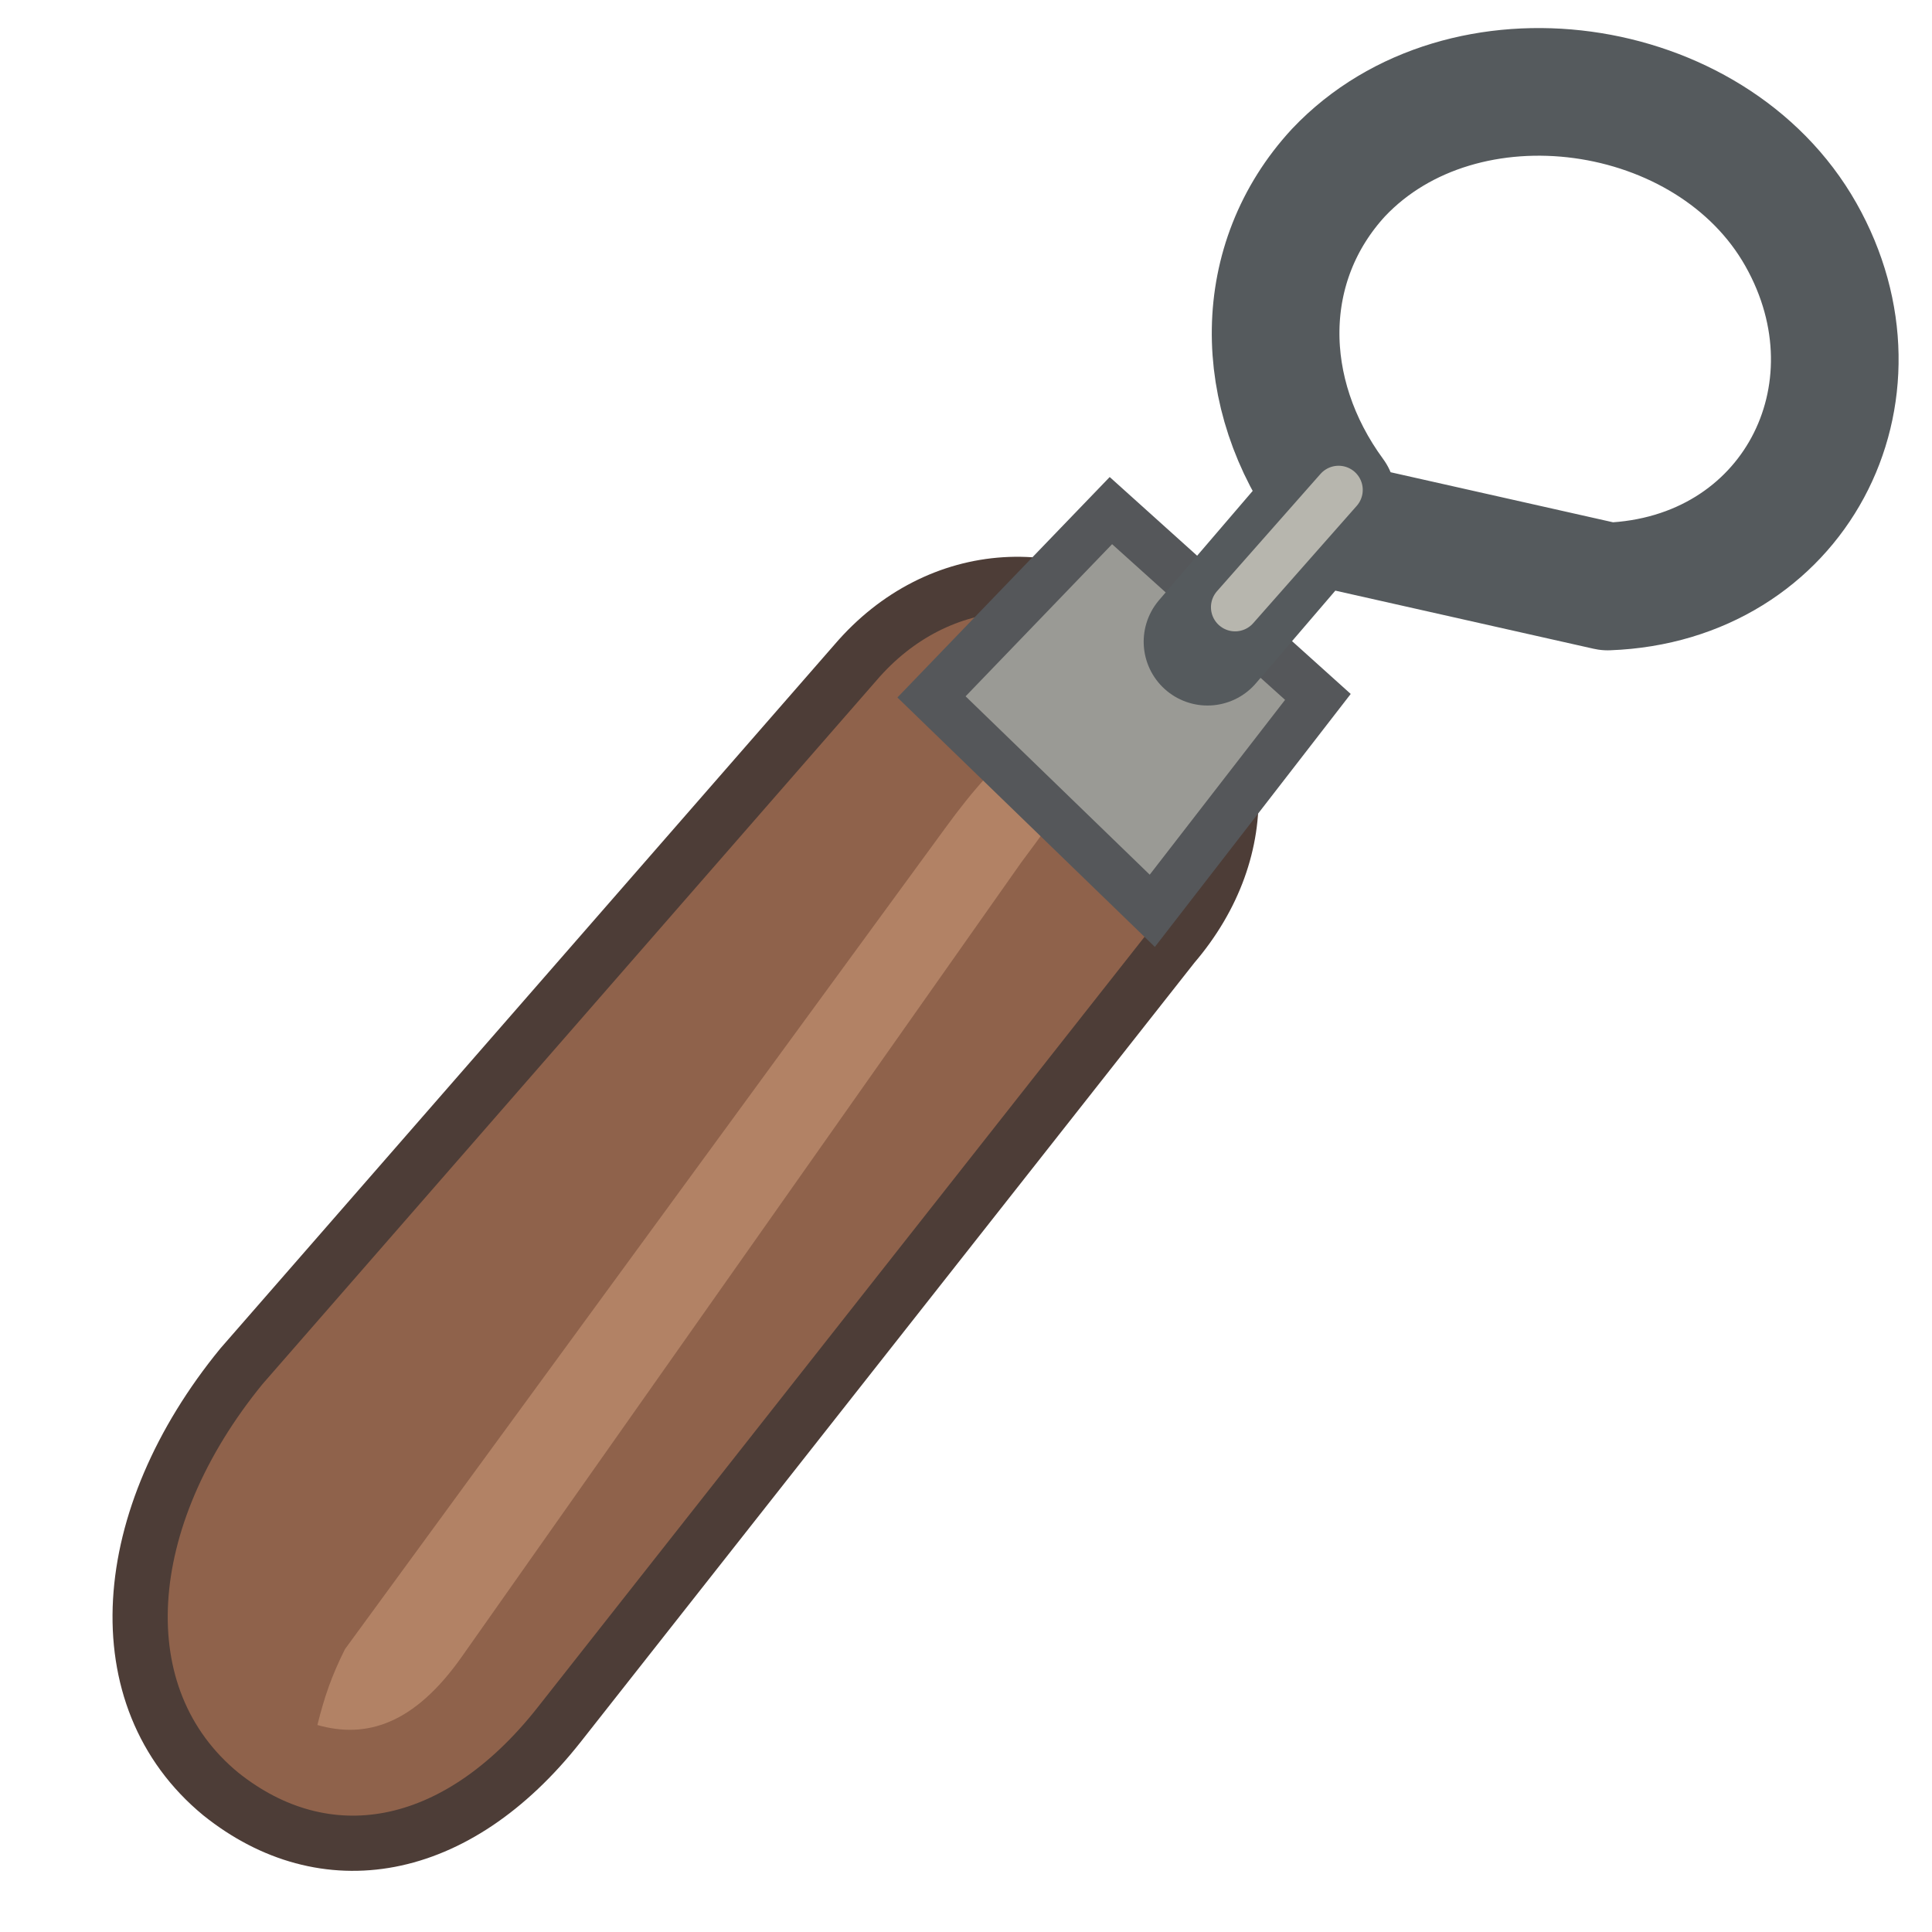
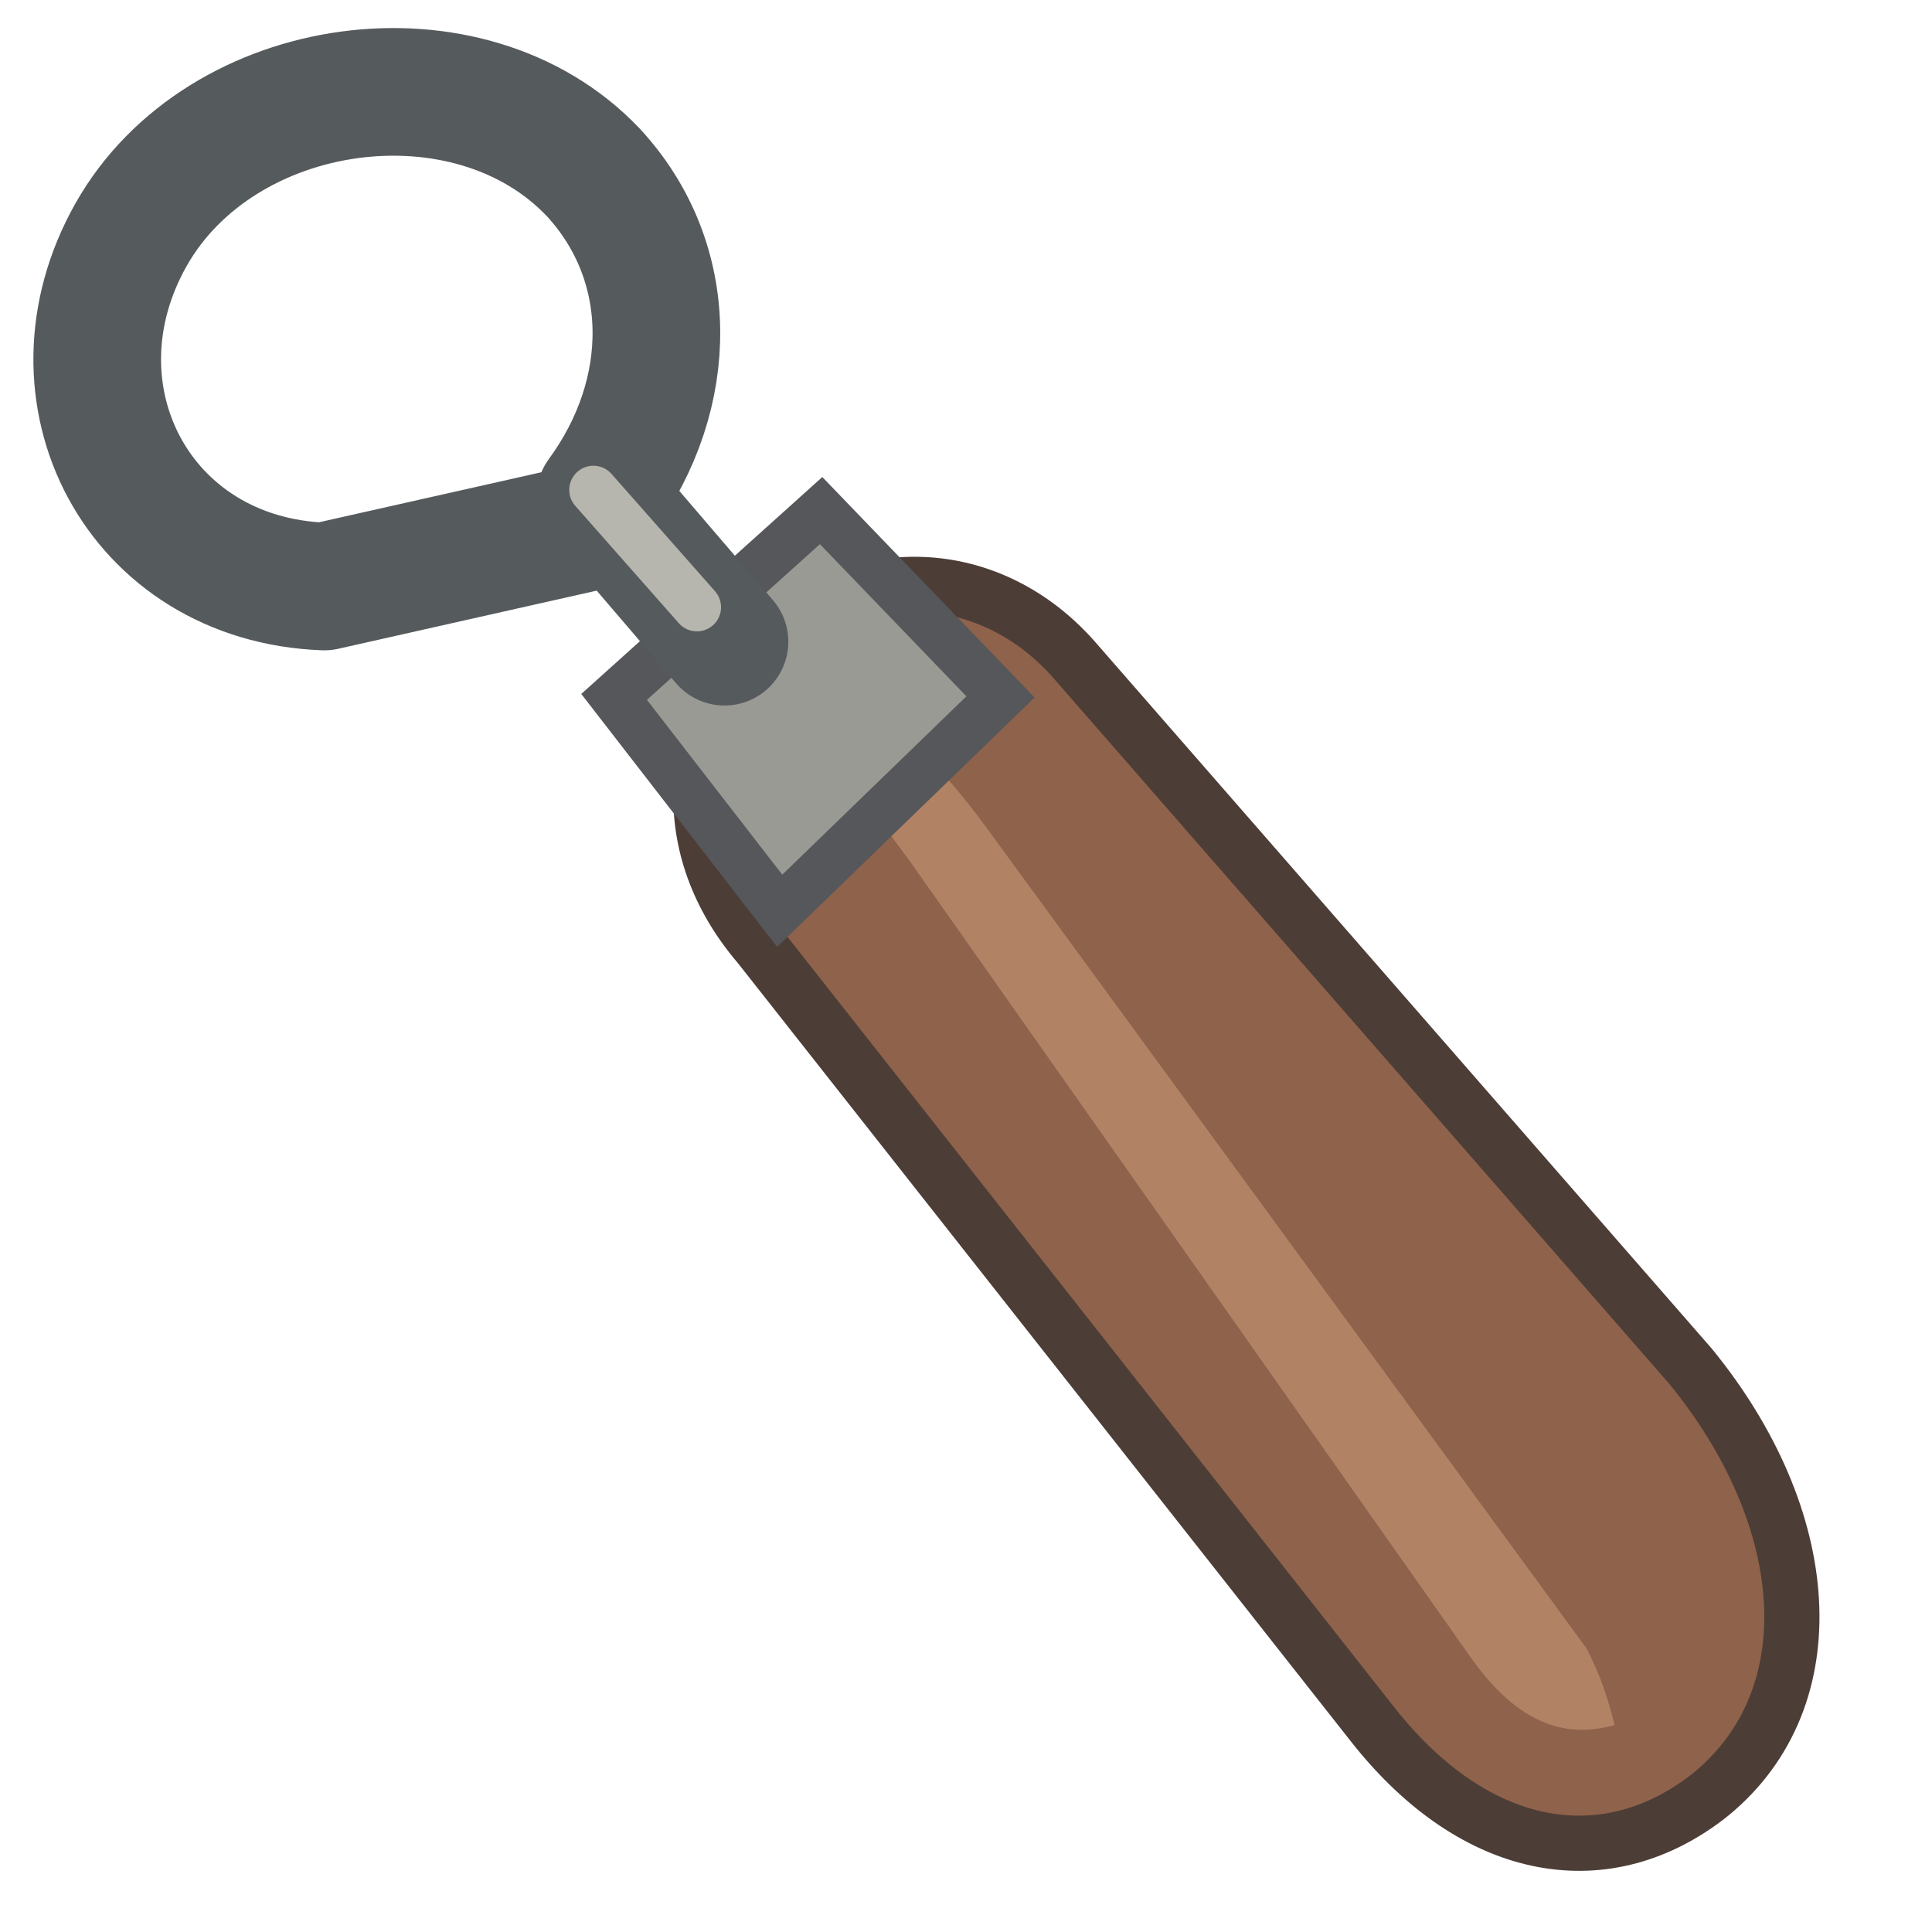
<svg xmlns="http://www.w3.org/2000/svg" width="28" height="28" viewBox="0 0 28 28">
-   <path d="M3.2 26c-1.7-1.4-1.5-4 .3-6.2l8.9-10.2c1.2-1.4 3.1-1.5 4.4-.3 1.3 1.2 1.4 3 .2 4.4L8.1 25c-1.5 1.9-3.4 2.2-4.9 1Z" fill="#8f624b" stroke="#4d3d37" stroke-width=".8" />
-   <path d="M5 23.9 13.7 12c.8-1.1 1.5-1.7 2.4-1.7-.3.8-.7 1.4-1.3 2.2L6.7 24c-.7 1-1.4 1.2-2.1 1 .1-.4.2-.7.4-1.1Z" fill="#c19070" opacity=".7" />
-   <path d="m13.5 10.1 2.6-2.7 3 2.7-2.4 3.1Z" fill="#9a9a95" stroke="#55575a" stroke-width=".7" />
-   <path d="m17.5 9.3 1.8-2.1c-1.1-1.5-1.1-3.4.1-4.7 1.8-1.9 5.4-1.4 6.7.9 1.3 2.3-.1 5-2.8 5.1l-4-.9" fill="none" stroke="#555a5d" stroke-width="1.85" stroke-linecap="round" stroke-linejoin="round" />
-   <path d="m17.9 8.8 1.5-1.7" stroke="#b7b6ae" stroke-width=".7" stroke-linecap="round" />
+   <g transform="translate(28 0) scale(-1 1)">
+     <path d="M3.2 26c-1.7-1.4-1.5-4 .3-6.2l8.9-10.2c1.2-1.4 3.1-1.5 4.4-.3 1.3 1.2 1.4 3 .2 4.4L8.1 25c-1.5 1.9-3.4 2.2-4.9 1Z" fill="#8f624b" stroke="#4d3d37" stroke-width=".8" />
+     <path d="M5 23.9 13.7 12c.8-1.1 1.5-1.7 2.4-1.7-.3.8-.7 1.4-1.3 2.2L6.7 24c-.7 1-1.4 1.2-2.1 1 .1-.4.2-.7.4-1.1Z" fill="#c19070" opacity=".7" />
+     <path d="m13.5 10.1 2.6-2.7 3 2.7-2.4 3.1Z" fill="#9a9a95" stroke="#55575a" stroke-width=".7" />
+     <path d="m17.5 9.3 1.8-2.1c-1.1-1.5-1.1-3.4.1-4.7 1.8-1.9 5.4-1.4 6.7.9 1.3 2.3-.1 5-2.8 5.1l-4-.9" fill="none" stroke="#555a5d" stroke-width="1.85" stroke-linecap="round" stroke-linejoin="round" />
+     <path d="m17.9 8.8 1.5-1.7" stroke="#b7b6ae" stroke-width=".7" stroke-linecap="round" />
+   </g>
</svg>
